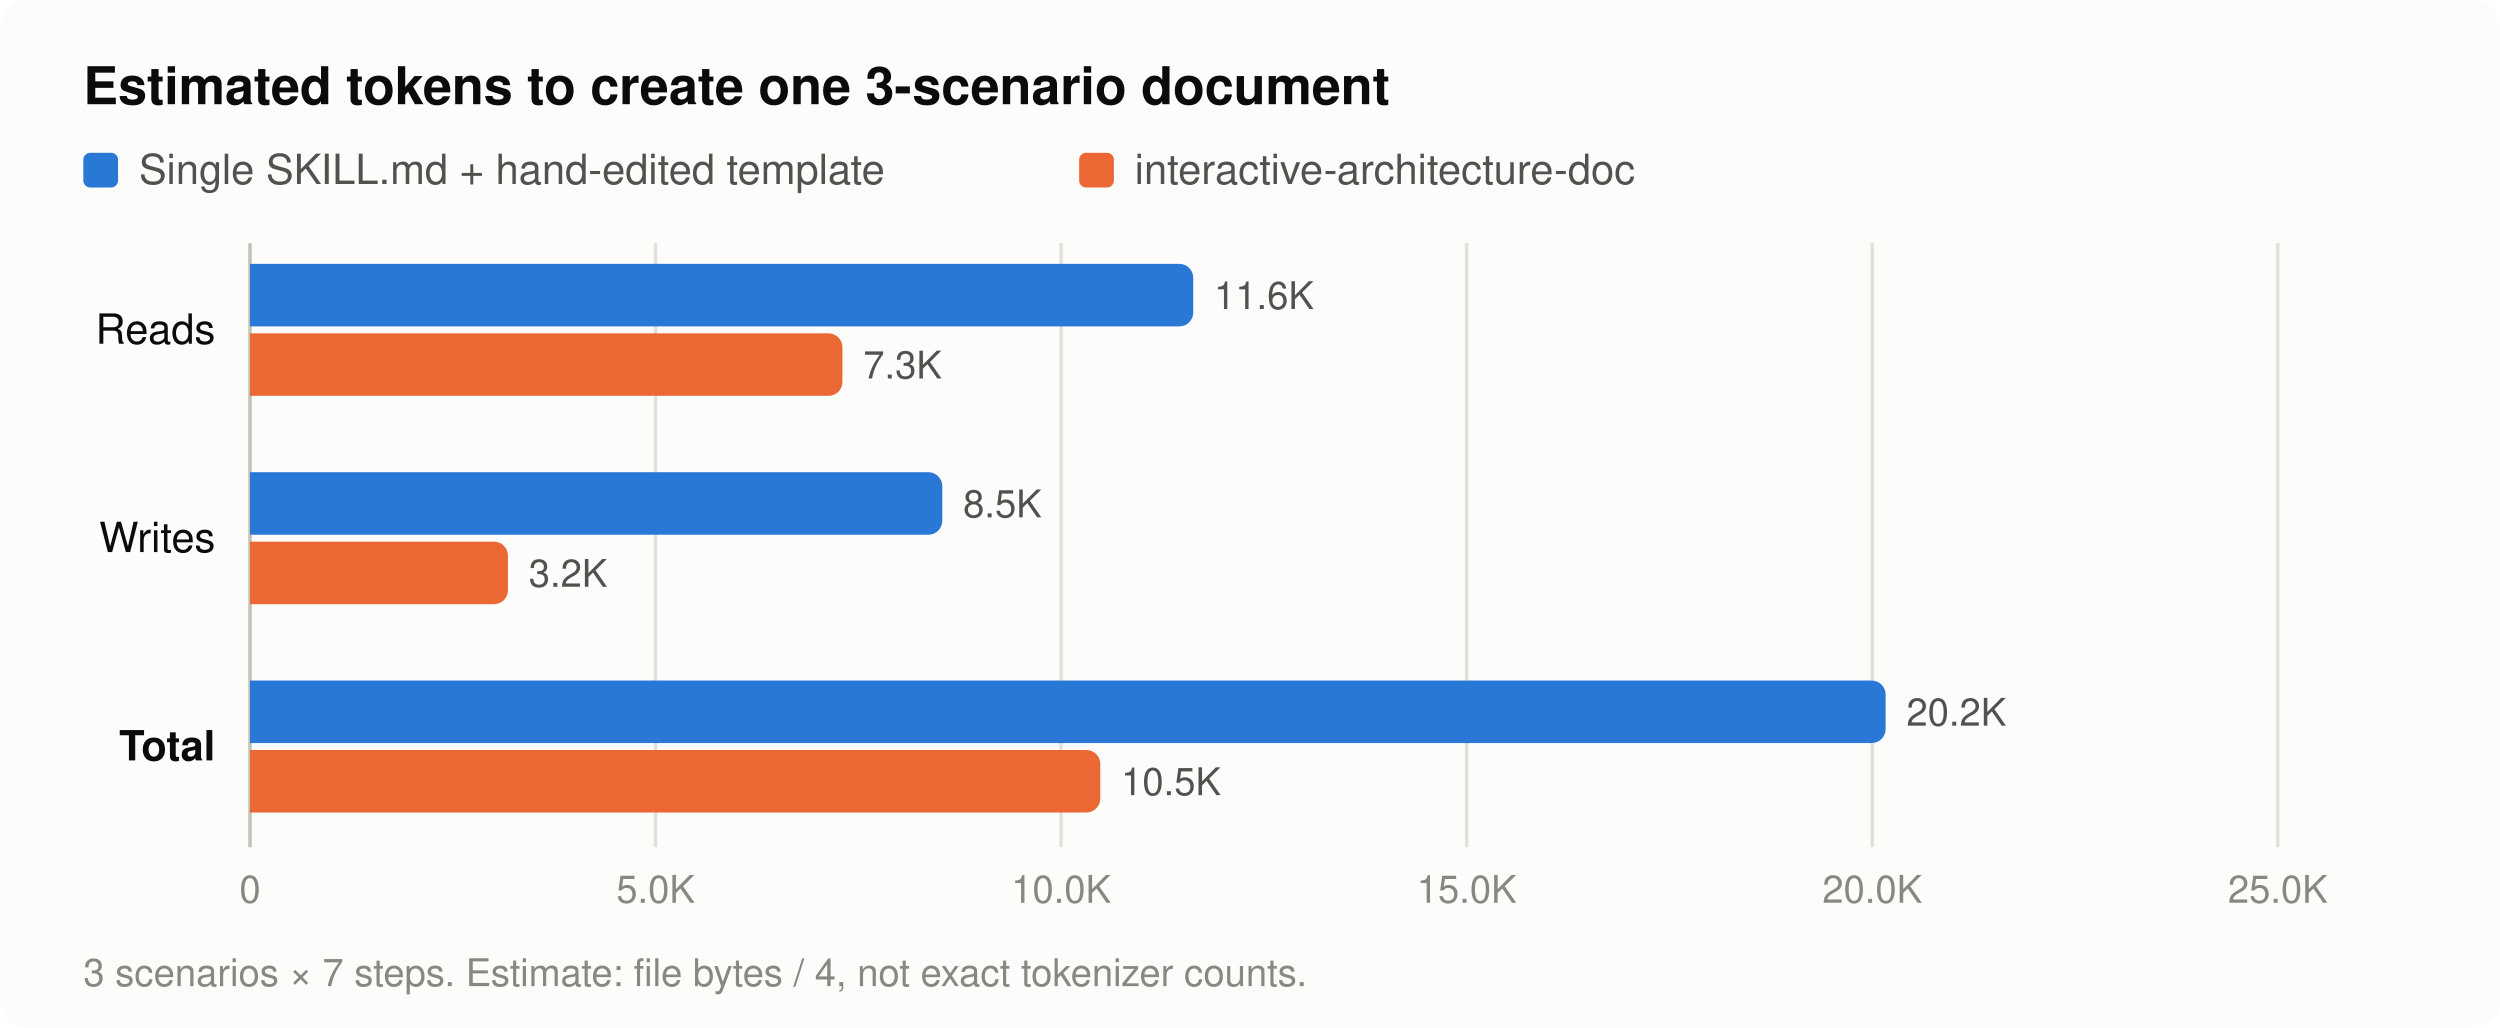
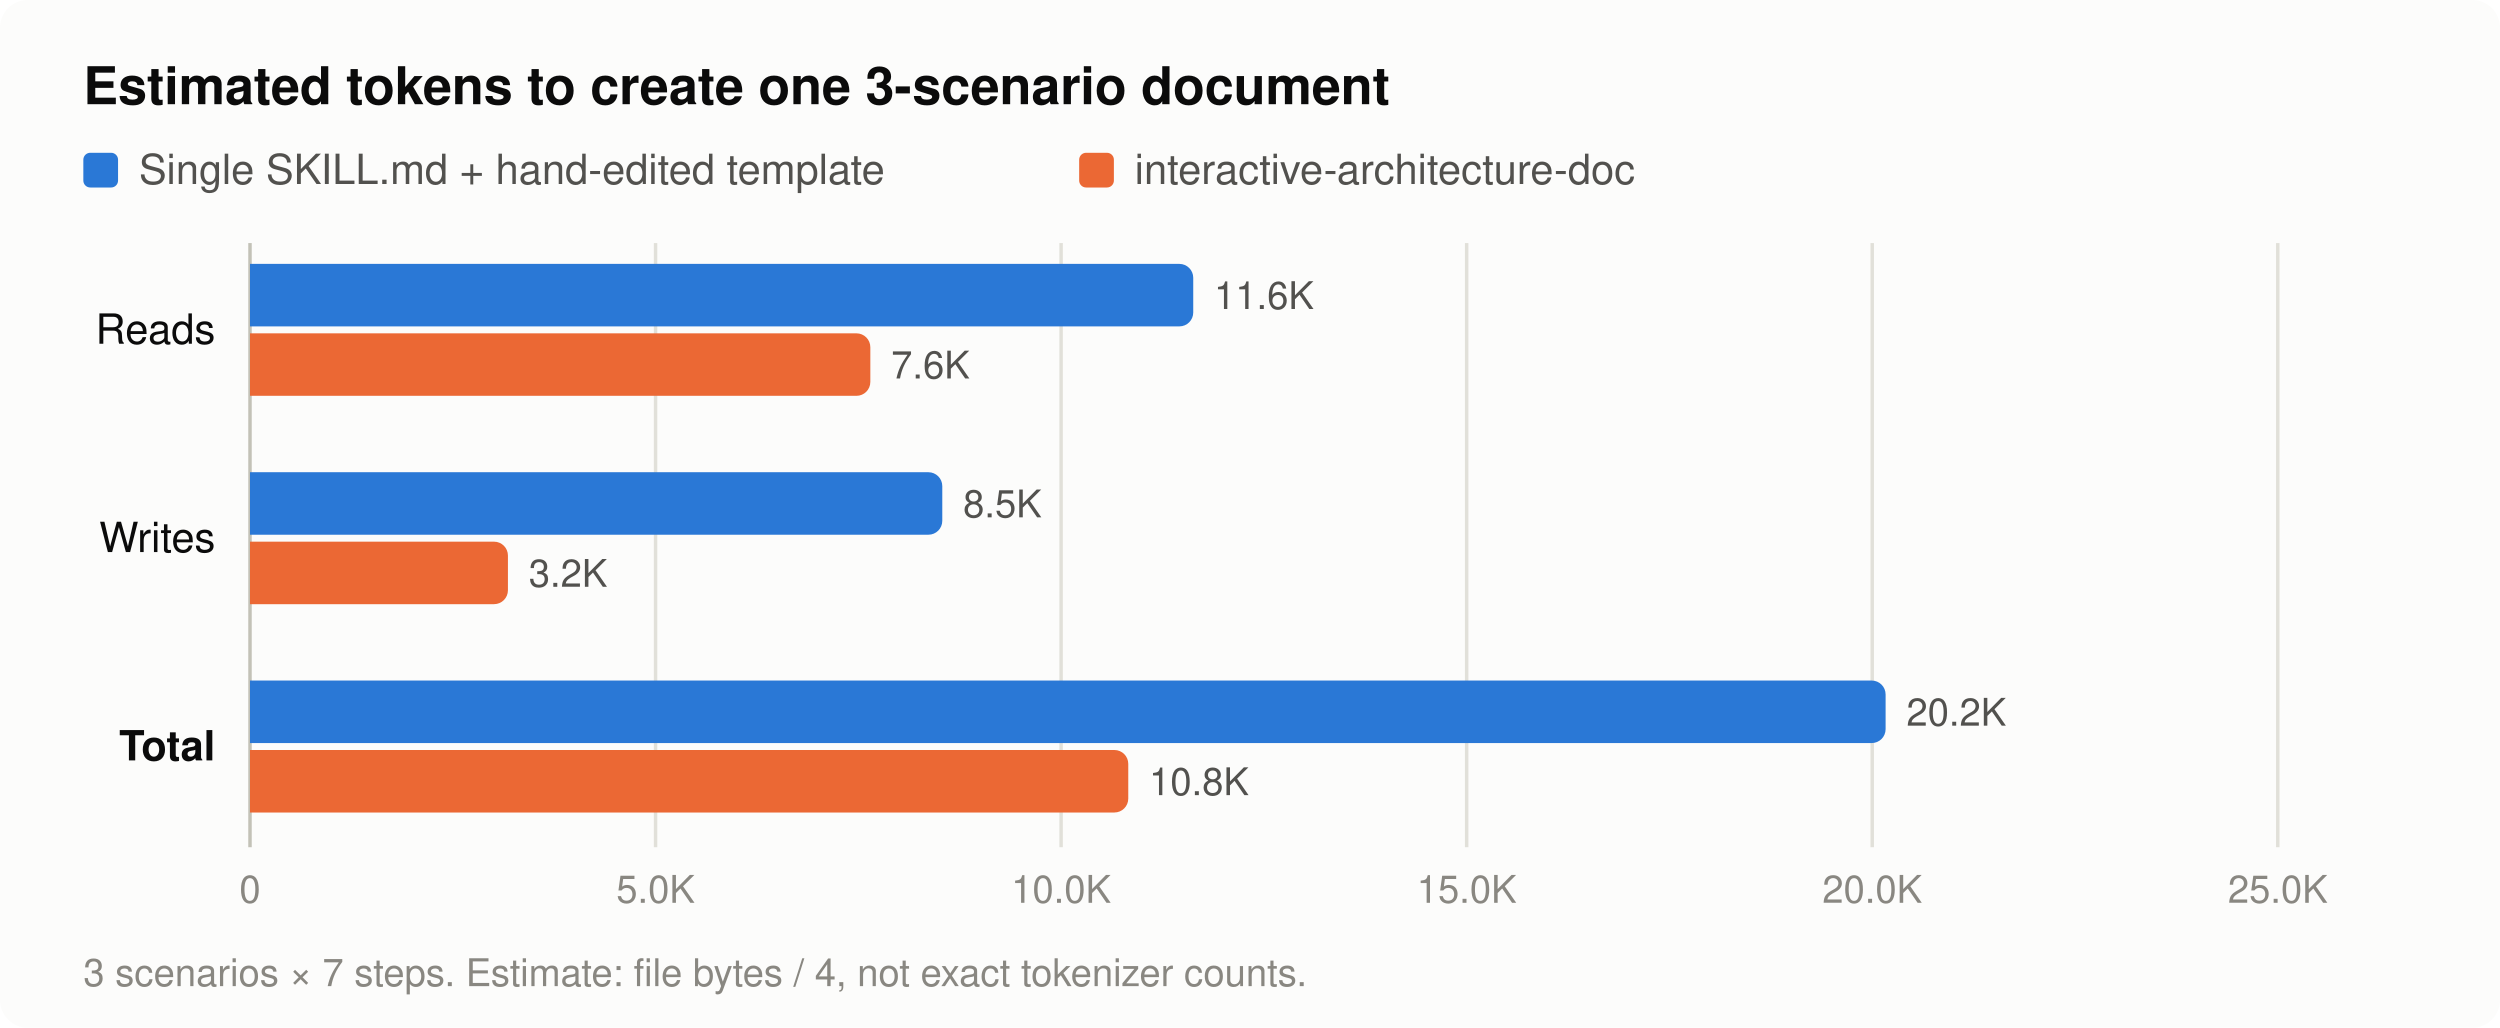
<svg xmlns="http://www.w3.org/2000/svg" width="720" height="296" viewBox="0 0 720 296" role="img" aria-labelledby="t d" font-family="-apple-system, BlinkMacSystemFont, 'Segoe UI', Helvetica, Arial, sans-serif">
  <rect width="720" height="296" rx="8" fill="#fcfcfb" />
  <text x="24" y="30" font-size="15" font-weight="600" fill="#0b0b0b">Estimated tokens to create one 3-scenario document</text>
  <rect x="24" y="44" width="10" height="10" rx="2" fill="#2a78d6" />
  <text x="40" y="53" font-size="12" fill="#52514e">Single SKILL.md + hand-edited template</text>
  <rect x="310.8" y="44" width="10" height="10" rx="2" fill="#eb6834" />
  <text x="326.8" y="53" font-size="12" fill="#52514e">interactive-architecture-doc</text>
  <line x1="72" y1="70" x2="72" y2="244" stroke="#c3c2b7" stroke-width="1" />
  <text x="72" y="260" font-size="11" fill="#898781" text-anchor="middle">0</text>
  <line x1="188.8" y1="70" x2="188.8" y2="244" stroke="#e1e0d9" stroke-width="1" />
  <text x="188.8" y="260" font-size="11" fill="#898781" text-anchor="middle">5.0K</text>
  <line x1="305.6" y1="70" x2="305.6" y2="244" stroke="#e1e0d9" stroke-width="1" />
  <text x="305.6" y="260" font-size="11" fill="#898781" text-anchor="middle">10.0K</text>
  <line x1="422.4" y1="70" x2="422.4" y2="244" stroke="#e1e0d9" stroke-width="1" />
  <text x="422.4" y="260" font-size="11" fill="#898781" text-anchor="middle">15.0K</text>
  <line x1="539.2" y1="70" x2="539.2" y2="244" stroke="#e1e0d9" stroke-width="1" />
  <text x="539.2" y="260" font-size="11" fill="#898781" text-anchor="middle">20.0K</text>
  <line x1="656" y1="70" x2="656" y2="244" stroke="#e1e0d9" stroke-width="1" />
  <text x="656" y="260" font-size="11" fill="#898781" text-anchor="middle">25.0K</text>
  <text x="62" y="99" font-size="12" font-weight="400" fill="#0b0b0b" text-anchor="end">Reads</text>
  <path d="M72,76h267.653a4,4 0 0 1 4,4v10a4,4 0 0 1 -4,4h-267.653z" fill="#2a78d6" />
  <text x="349.653" y="89" font-size="11" fill="#52514e">11.6K</text>
-   <path d="M72,96h166.621a4,4 0 0 1 4,4v10a4,4 0 0 1 -4,4h-166.621z" fill="#eb6834" />
-   <text x="248.621" y="109" font-size="11" fill="#52514e">7.3K</text>
+   <path d="M72,96h174.657a4,4 0 0 1 4,4v10a4,4 0 0 1 -4,4h-174.657z" fill="#eb6834" />
+   <text x="256.657" y="109" font-size="11" fill="#52514e">7.6K</text>
  <text x="62" y="159" font-size="12" font-weight="400" fill="#0b0b0b" text-anchor="end">Writes</text>
  <path d="M72,136h195.378a4,4 0 0 1 4,4v10a4,4 0 0 1 -4,4h-195.378z" fill="#2a78d6" />
  <text x="277.378" y="149" font-size="11" fill="#52514e">8.5K</text>
  <path d="M72,156h70.285a4,4 0 0 1 4,4v10a4,4 0 0 1 -4,4h-70.285z" fill="#eb6834" />
  <text x="152.285" y="169" font-size="11" fill="#52514e">3.2K</text>
  <text x="62" y="219" font-size="12" font-weight="600" fill="#0b0b0b" text-anchor="end">Total</text>
  <path d="M72,196h467.054a4,4 0 0 1 4,4v10a4,4 0 0 1 -4,4h-467.054z" fill="#2a78d6" />
  <text x="549.054" y="209" font-size="11" fill="#52514e">20.2K</text>
-   <path d="M72,216h240.883a4,4 0 0 1 4,4v10a4,4 0 0 1 -4,4h-240.883z" fill="#eb6834" />
-   <text x="322.883" y="229" font-size="11" fill="#52514e">10.5K</text>
+   <path d="M72,216h248.942a4,4 0 0 1 4,4v10a4,4 0 0 1 -4,4h-248.942z" fill="#eb6834" />
+   <text x="330.942" y="229" font-size="11" fill="#52514e">10.8K</text>
  <text x="24" y="284" font-size="11" fill="#898781">3 scenarios × 7 steps. Estimate: file bytes / 4, not exact tokenizer counts.</text>
</svg>
